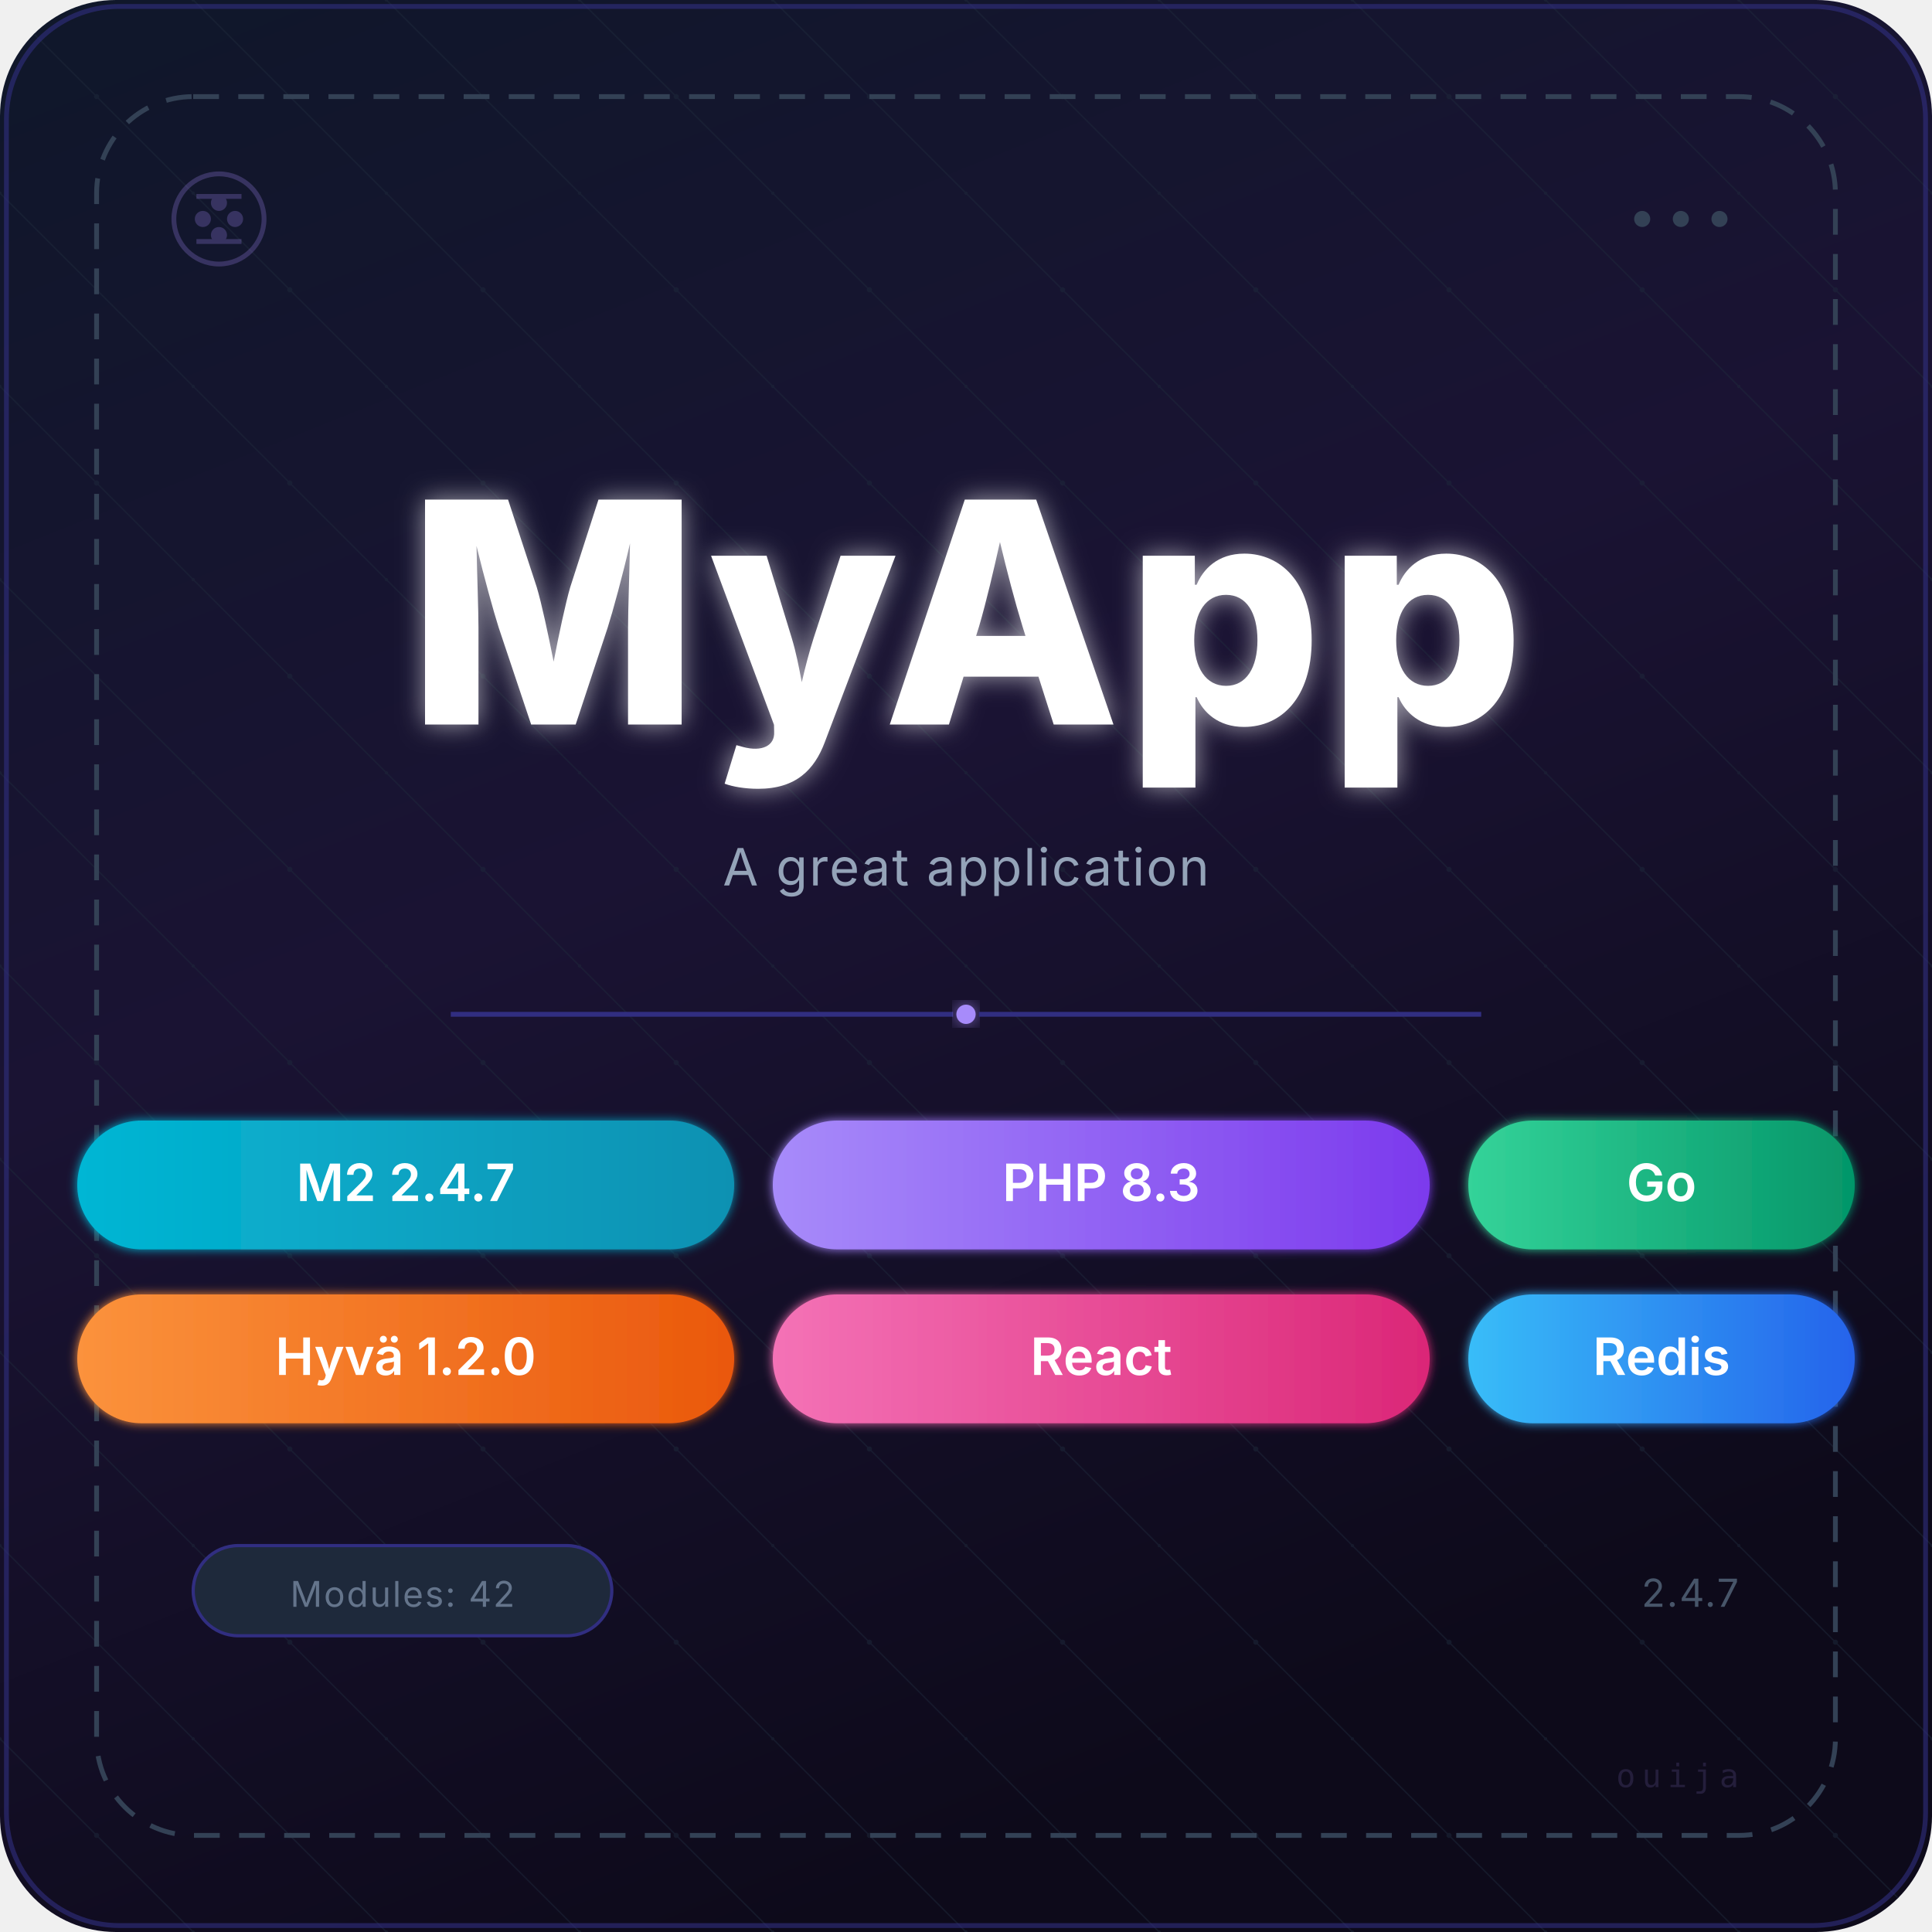
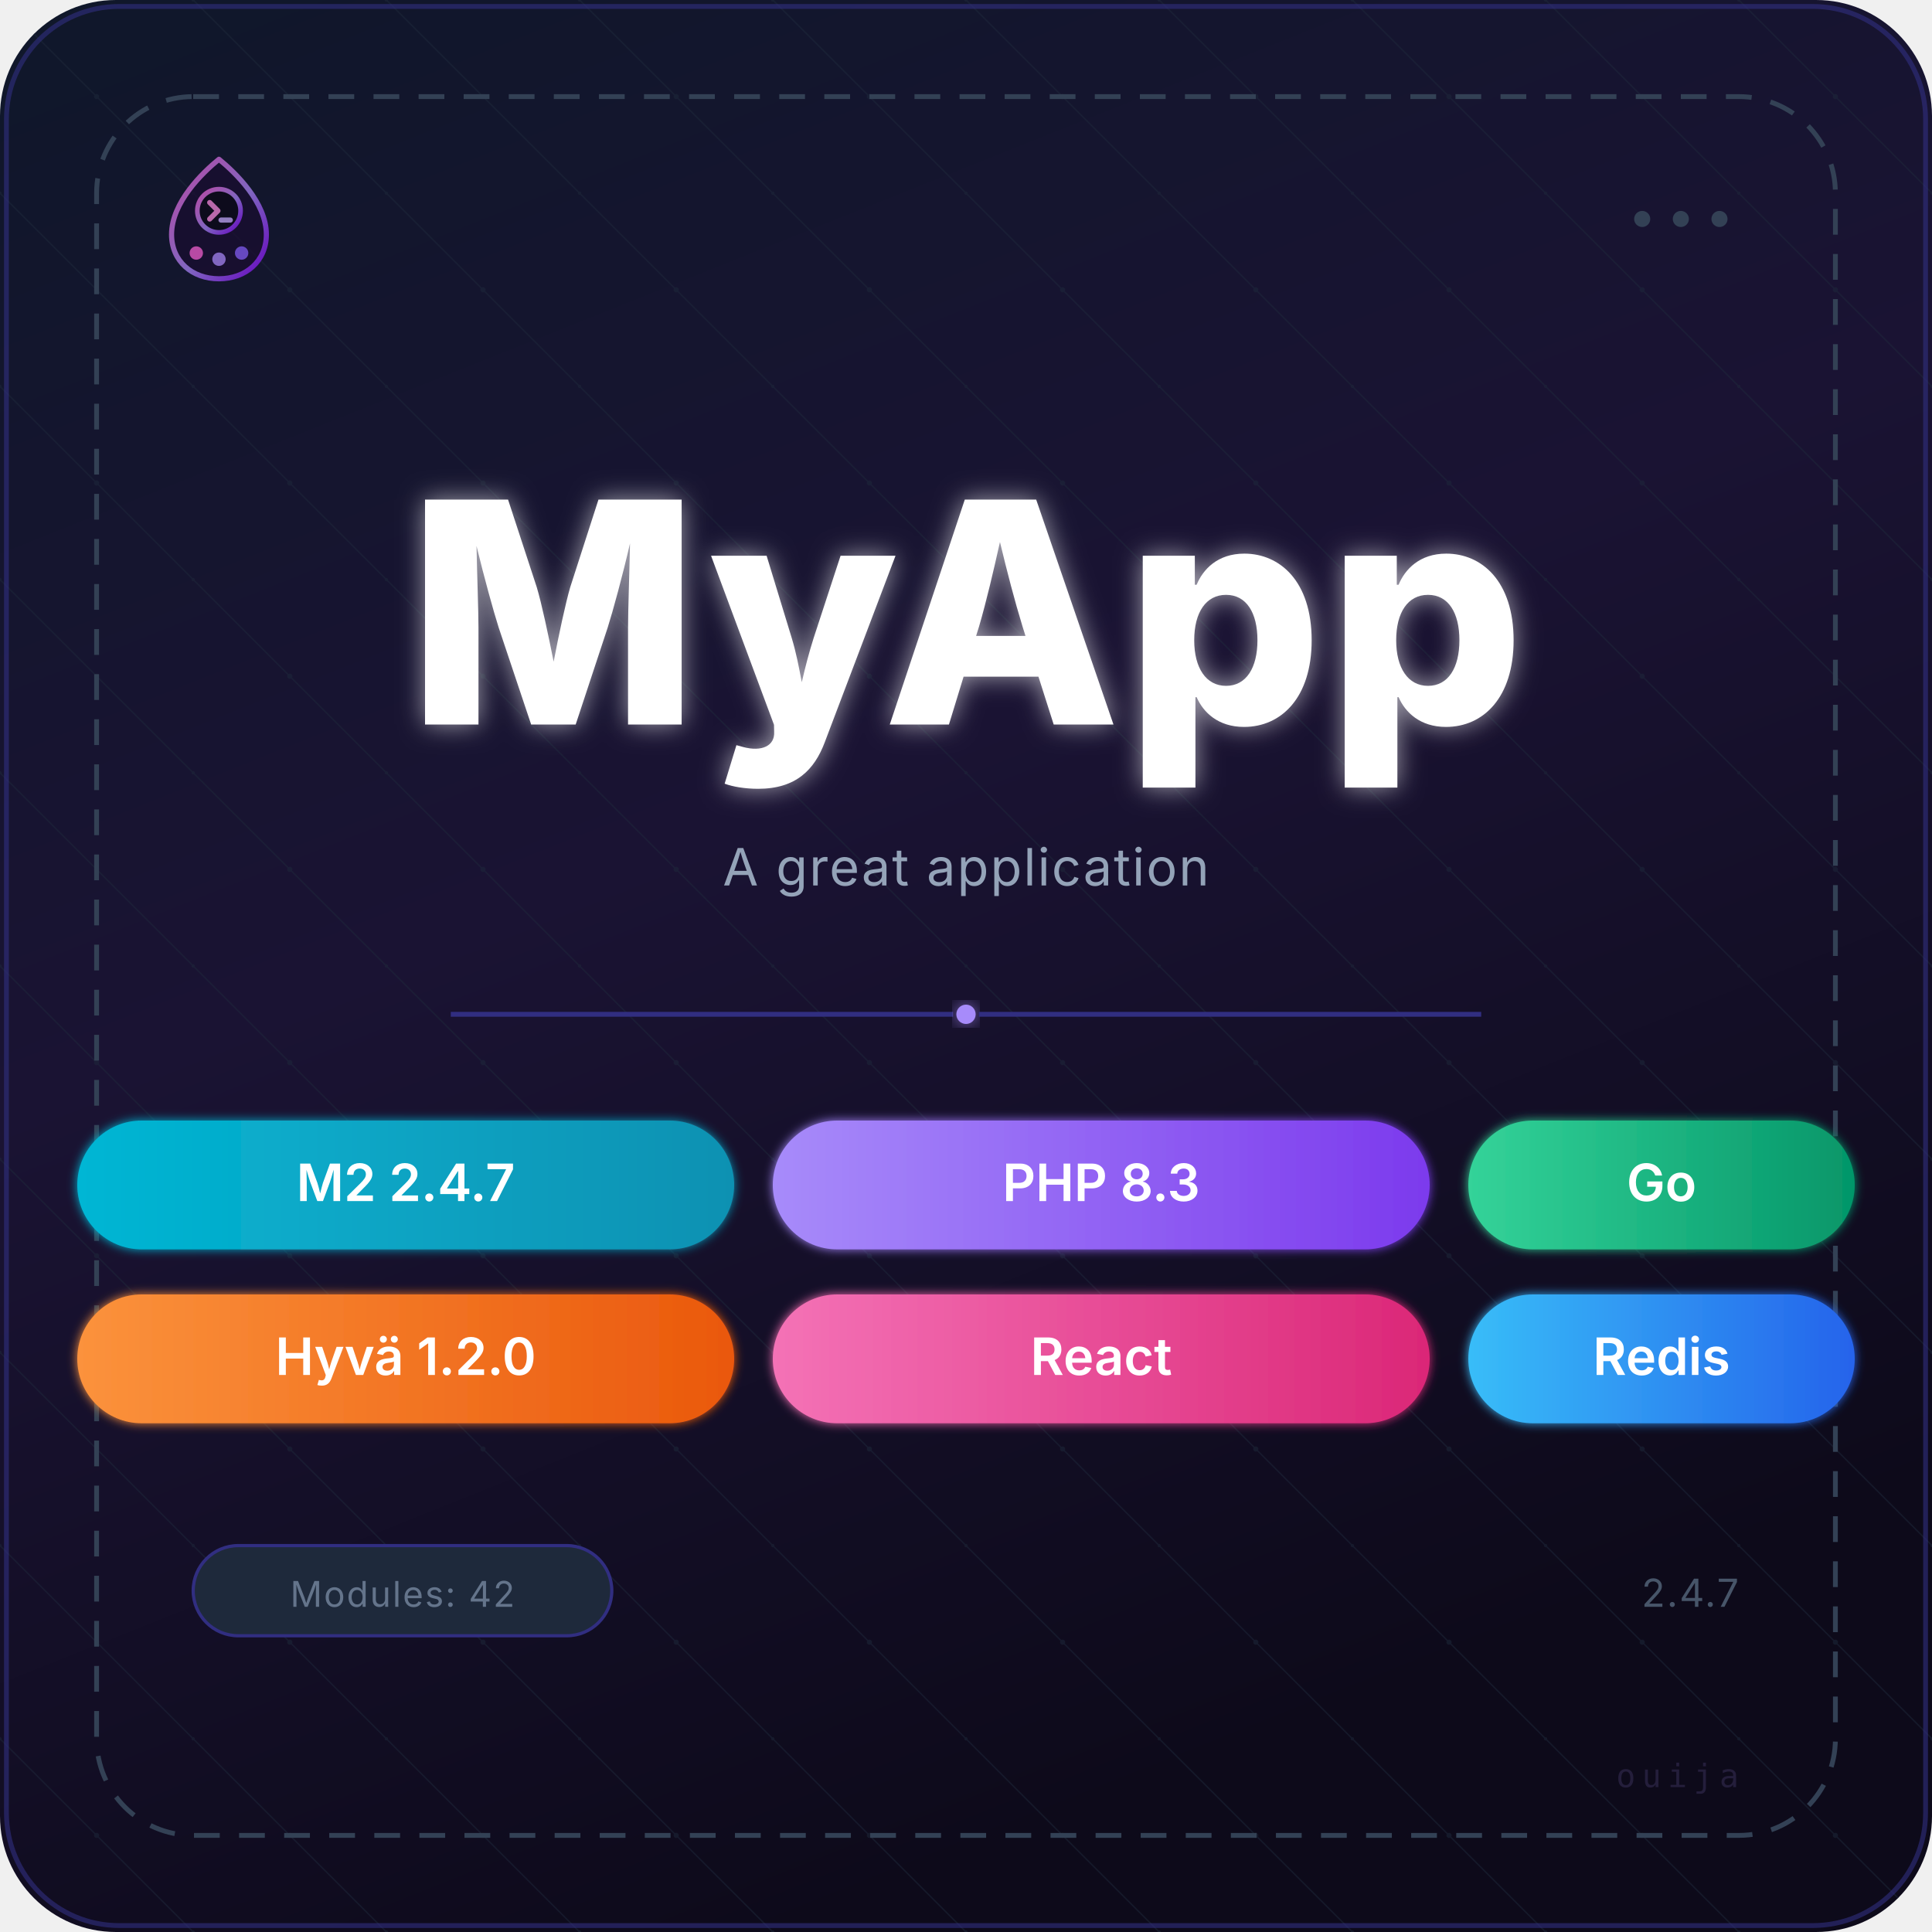
<svg xmlns="http://www.w3.org/2000/svg" viewBox="0 0 600 600" width="600" height="600">
  <defs>
    <linearGradient id="bgGrad" x1="0" y1="0" x2="0.4" y2="1">
      <stop offset="0%" stop-color="#0f172a" />
      <stop offset="50%" stop-color="#1a1333" />
      <stop offset="100%" stop-color="#0d0a1a" />
    </linearGradient>
    <filter id="glow" x="-20%" y="-20%" width="140%" height="140%">
      <feGaussianBlur stdDeviation="3" result="blur" />
      <feMerge>
        <feMergeNode in="blur" />
        <feMergeNode in="SourceGraphic" />
      </feMerge>
    </filter>
    <filter id="heroGlow" x="-20%" y="-20%" width="140%" height="140%">
      <feGaussianBlur stdDeviation="4" result="blur" />
      <feComponentTransfer in="blur" result="glow">
        <feFuncA type="linear" slope="0.6" />
      </feComponentTransfer>
      <feMerge>
        <feMergeNode in="glow" />
        <feMergeNode in="SourceGraphic" />
      </feMerge>
    </filter>
    <linearGradient id="b1" x1="0" y1="0" x2="1" y2="0">
      <stop offset="0%" stop-color="#06b6d4" />
      <stop offset="100%" stop-color="#0891b2" />
    </linearGradient>
    <linearGradient id="b2" x1="0" y1="0" x2="1" y2="0">
      <stop offset="0%" stop-color="#a78bfa" />
      <stop offset="100%" stop-color="#7c3aed" />
    </linearGradient>
    <linearGradient id="b3" x1="0" y1="0" x2="1" y2="0">
      <stop offset="0%" stop-color="#34d399" />
      <stop offset="100%" stop-color="#059669" />
    </linearGradient>
    <linearGradient id="b4" x1="0" y1="0" x2="1" y2="0">
      <stop offset="0%" stop-color="#fb923c" />
      <stop offset="100%" stop-color="#ea580c" />
    </linearGradient>
    <linearGradient id="b5" x1="0" y1="0" x2="1" y2="0">
      <stop offset="0%" stop-color="#f472b6" />
      <stop offset="100%" stop-color="#db2777" />
    </linearGradient>
    <linearGradient id="b6" x1="0" y1="0" x2="1" y2="0">
      <stop offset="0%" stop-color="#38bdf8" />
      <stop offset="100%" stop-color="#2563eb" />
    </linearGradient>
    <filter id="badgeGlow" x="-10%" y="-20%" width="120%" height="140%">
      <feGaussianBlur stdDeviation="1.5" result="blur" />
      <feMerge>
        <feMergeNode in="blur" />
        <feMergeNode in="SourceGraphic" />
      </feMerge>
    </filter>
    <pattern id="circuit" x="0" y="0" width="60" height="60" patternUnits="userSpaceOnUse">
      <circle cx="30" cy="30" r="0.8" fill="#1e293b" />
      <circle cx="0" cy="0" r="0.5" fill="#1e293b" />
      <circle cx="60" cy="60" r="0.5" fill="#1e293b" />
      <circle cx="0" cy="60" r="0.5" fill="#1e293b" />
      <circle cx="60" cy="0" r="0.5" fill="#1e293b" />
      <line x1="30" y1="30" x2="60" y2="60" stroke="#1e293b" stroke-width="0.4" />
      <line x1="0" y1="0" x2="30" y2="30" stroke="#1e293b" stroke-width="0.4" />
    </pattern>
  </defs>
  <rect x="0" y="0" width="600" height="600" rx="36" fill="url(#bgGrad)" />
  <rect x="0" y="0" width="600" height="600" rx="36" fill="url(#circuit)" opacity="0.5" />
  <rect x="2" y="2" width="596" height="596" rx="35" fill="none" stroke="#312e81" stroke-width="1.5" opacity="0.6" />
  <rect x="30" y="30" width="540" height="540" rx="30" fill="none" stroke="#334155" stroke-width="1.5" stroke-dasharray="8,6" />
-   <g transform="translate(68, 68)" opacity="0.25">
-     <circle cx="0" cy="0" r="14" fill="none" stroke="#a78bfa" stroke-width="1.5" />
-     <circle cx="-5" cy="0" r="2.5" fill="#a78bfa" />
-     <circle cx="5" cy="0" r="2.5" fill="#a78bfa" />
-     <circle cx="0" cy="-5" r="2.5" fill="#a78bfa" />
-     <circle cx="0" cy="5" r="2.5" fill="#a78bfa" />
-     <line x1="-7" y1="7" x2="7" y2="7" stroke="#a78bfa" stroke-width="1.5" />
-     <line x1="-7" y1="-7" x2="7" y2="-7" stroke="#a78bfa" stroke-width="1.5" />
+   <defs>
+     <linearGradient id="plEdge" x1="0" y1="0" x2="1" y2="1">
+       <stop offset="0" stop-color="#ff5fd7" />
+       <stop offset=".55" stop-color="#af87ff" />
+       <stop offset="1" stop-color="#8700ff" />
+     </linearGradient>
+   </defs>
+   <g transform="translate(48.8, 46.9) scale(0.32)" opacity="0.7">
+     <path fill="#1a0b30" stroke="url(#plEdge)" stroke-width="5" stroke-linejoin="round" d="M60 8 C76 21 106 50 106 81 C106 107 86 124 60 124 C34 124 14 107 14 81 C14 50 44 21 60 8 Z" />
+     <circle cx="60" cy="58" r="21" fill="#0c0616" stroke="url(#plEdge)" stroke-width="4.5" />
+     <path d="M51 50 L59 58 L51 66" fill="none" stroke="#ff8ae0" stroke-width="5" stroke-linecap="round" stroke-linejoin="round" />
+     <path d="M62 67 H71" stroke="#c9a9ff" stroke-width="5" stroke-linecap="round" />
+     <circle cx="38" cy="99" r="6.5" fill="#ff5fd7" />
+     <circle cx="60" cy="105" r="6.5" fill="#af87ff" />
+     <circle cx="82" cy="99" r="6.5" fill="#8a5cff" />
  </g>
  <g fill="#334155">
    <circle cx="510" cy="68" r="2.5" />
    <circle cx="522" cy="68" r="2.5" />
    <circle cx="534" cy="68" r="2.5" />
  </g>
  <text x="300" y="225" text-anchor="middle" font-family="system-ui, -apple-system, sans-serif" font-size="96" font-weight="800" fill="#ffffff" letter-spacing="1.5" filter="url(#heroGlow)">MyApp</text>
  <text x="300" y="275" text-anchor="middle" font-family="system-ui, -apple-system, sans-serif" font-size="16" fill="#94a3b8" letter-spacing="0.5">A great application</text>
  <line x1="140" y1="315" x2="296" y2="315" stroke="#312e81" stroke-width="1.5" />
  <circle cx="300" cy="315" r="3" fill="#a78bfa" filter="url(#glow)" />
  <line x1="304" y1="315" x2="460" y2="315" stroke="#312e81" stroke-width="1.5" />
  <g filter="url(#badgeGlow)">
    <rect x="24" y="348" width="204" height="40" rx="20" fill="url(#b1)" />
    <text x="126" y="373" text-anchor="middle" font-family="system-ui, -apple-system, sans-serif" font-size="16" font-weight="600" fill="#ffffff">M2 2.4.7</text>
    <rect x="240" y="348" width="204" height="40" rx="20" fill="url(#b2)" />
    <text x="342" y="373" text-anchor="middle" font-family="system-ui, -apple-system, sans-serif" font-size="16" font-weight="600" fill="#ffffff">PHP 8.3</text>
    <rect x="456" y="348" width="120" height="40" rx="20" fill="url(#b3)" />
    <text x="516" y="373" text-anchor="middle" font-family="system-ui, -apple-system, sans-serif" font-size="16" font-weight="600" fill="#ffffff">Go</text>
  </g>
  <g filter="url(#badgeGlow)">
    <rect x="24" y="402" width="204" height="40" rx="20" fill="url(#b4)" />
    <text x="126" y="427" text-anchor="middle" font-family="system-ui, -apple-system, sans-serif" font-size="16" font-weight="600" fill="#ffffff">Hyvä 1.2.0</text>
    <rect x="240" y="402" width="204" height="40" rx="20" fill="url(#b5)" />
    <text x="342" y="427" text-anchor="middle" font-family="system-ui, -apple-system, sans-serif" font-size="16" font-weight="600" fill="#ffffff">React</text>
    <rect x="456" y="402" width="120" height="40" rx="20" fill="url(#b6)" />
    <text x="516" y="427" text-anchor="middle" font-family="system-ui, -apple-system, sans-serif" font-size="16" font-weight="600" fill="#ffffff">Redis</text>
  </g>
  <rect x="60" y="480" width="130" height="28" rx="14" fill="#1e293b" stroke="#312e81" stroke-width="1" />
  <text x="125" y="499" text-anchor="middle" font-family="system-ui, -apple-system, sans-serif" font-size="11" fill="#64748b" letter-spacing="0.5">Modules: 42</text>
  <text x="540" y="499" text-anchor="end" font-family="system-ui, -apple-system, sans-serif" font-size="12" fill="#475569" letter-spacing="0.5">2.4.7</text>
  <g transform="translate(540, 555)" opacity="0.15">
    <text x="0" y="0" text-anchor="end" font-family="monospace" font-size="10" fill="#a78bfa" letter-spacing="2">ouija</text>
  </g>
</svg>
